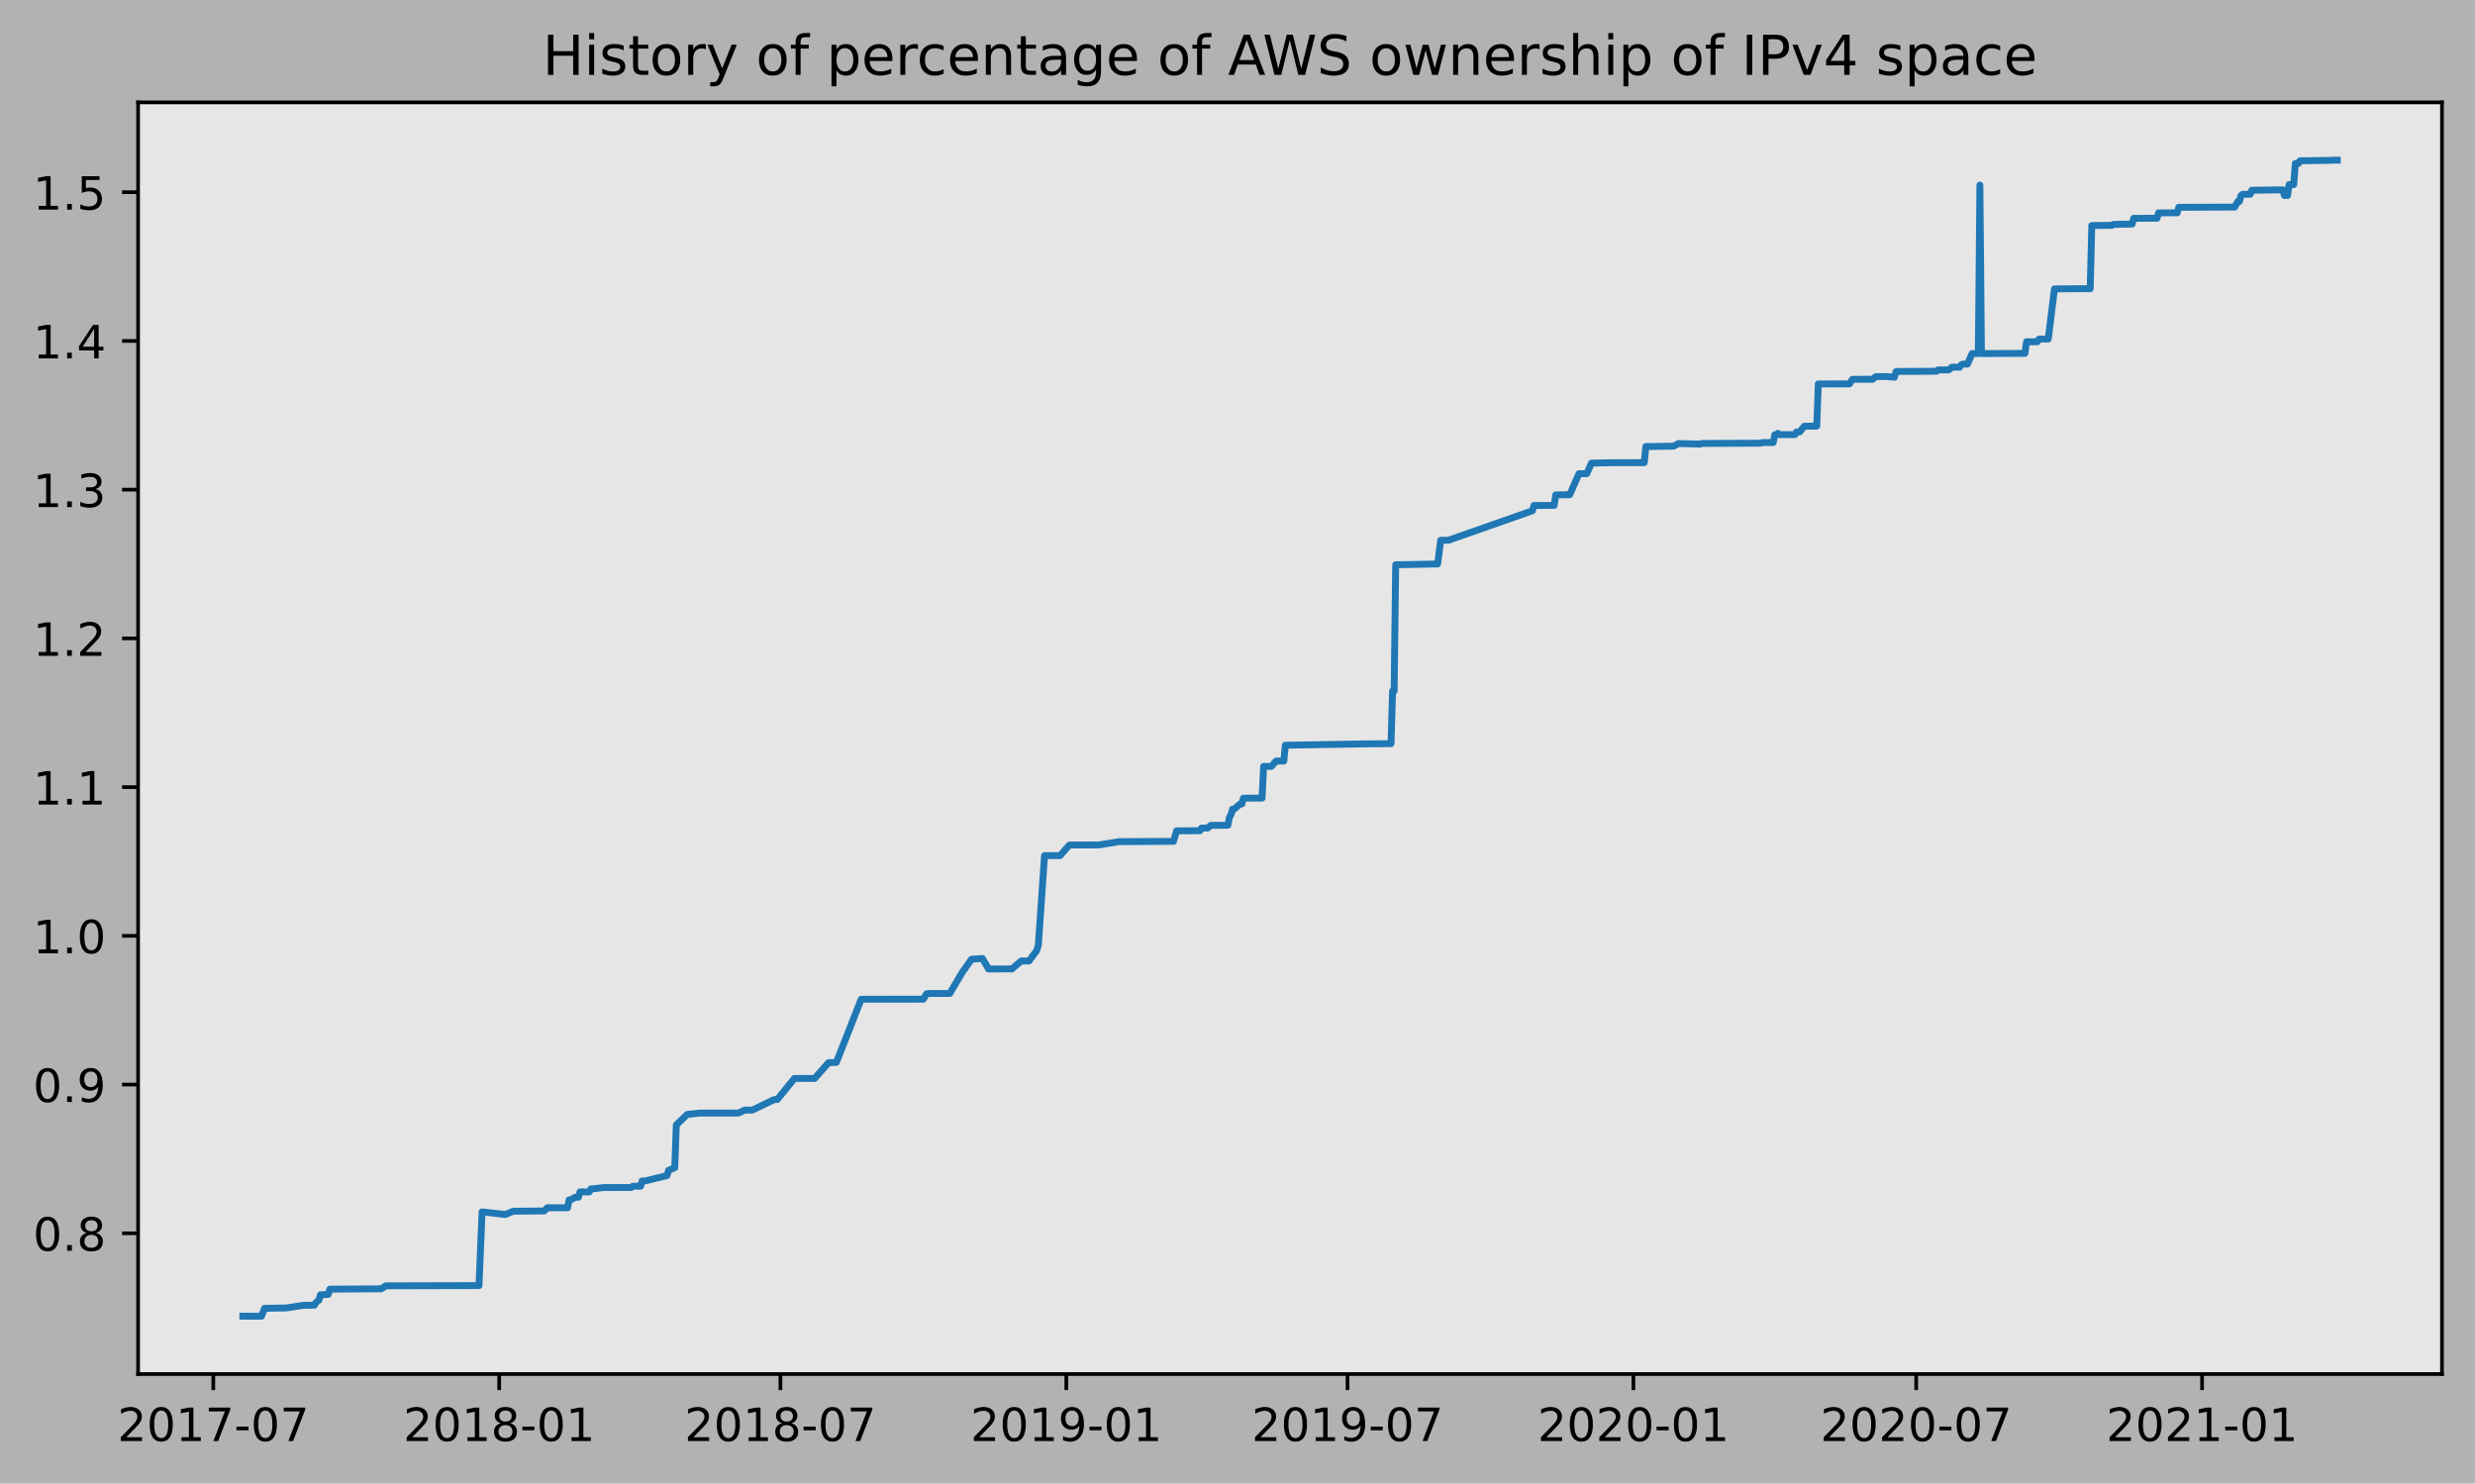
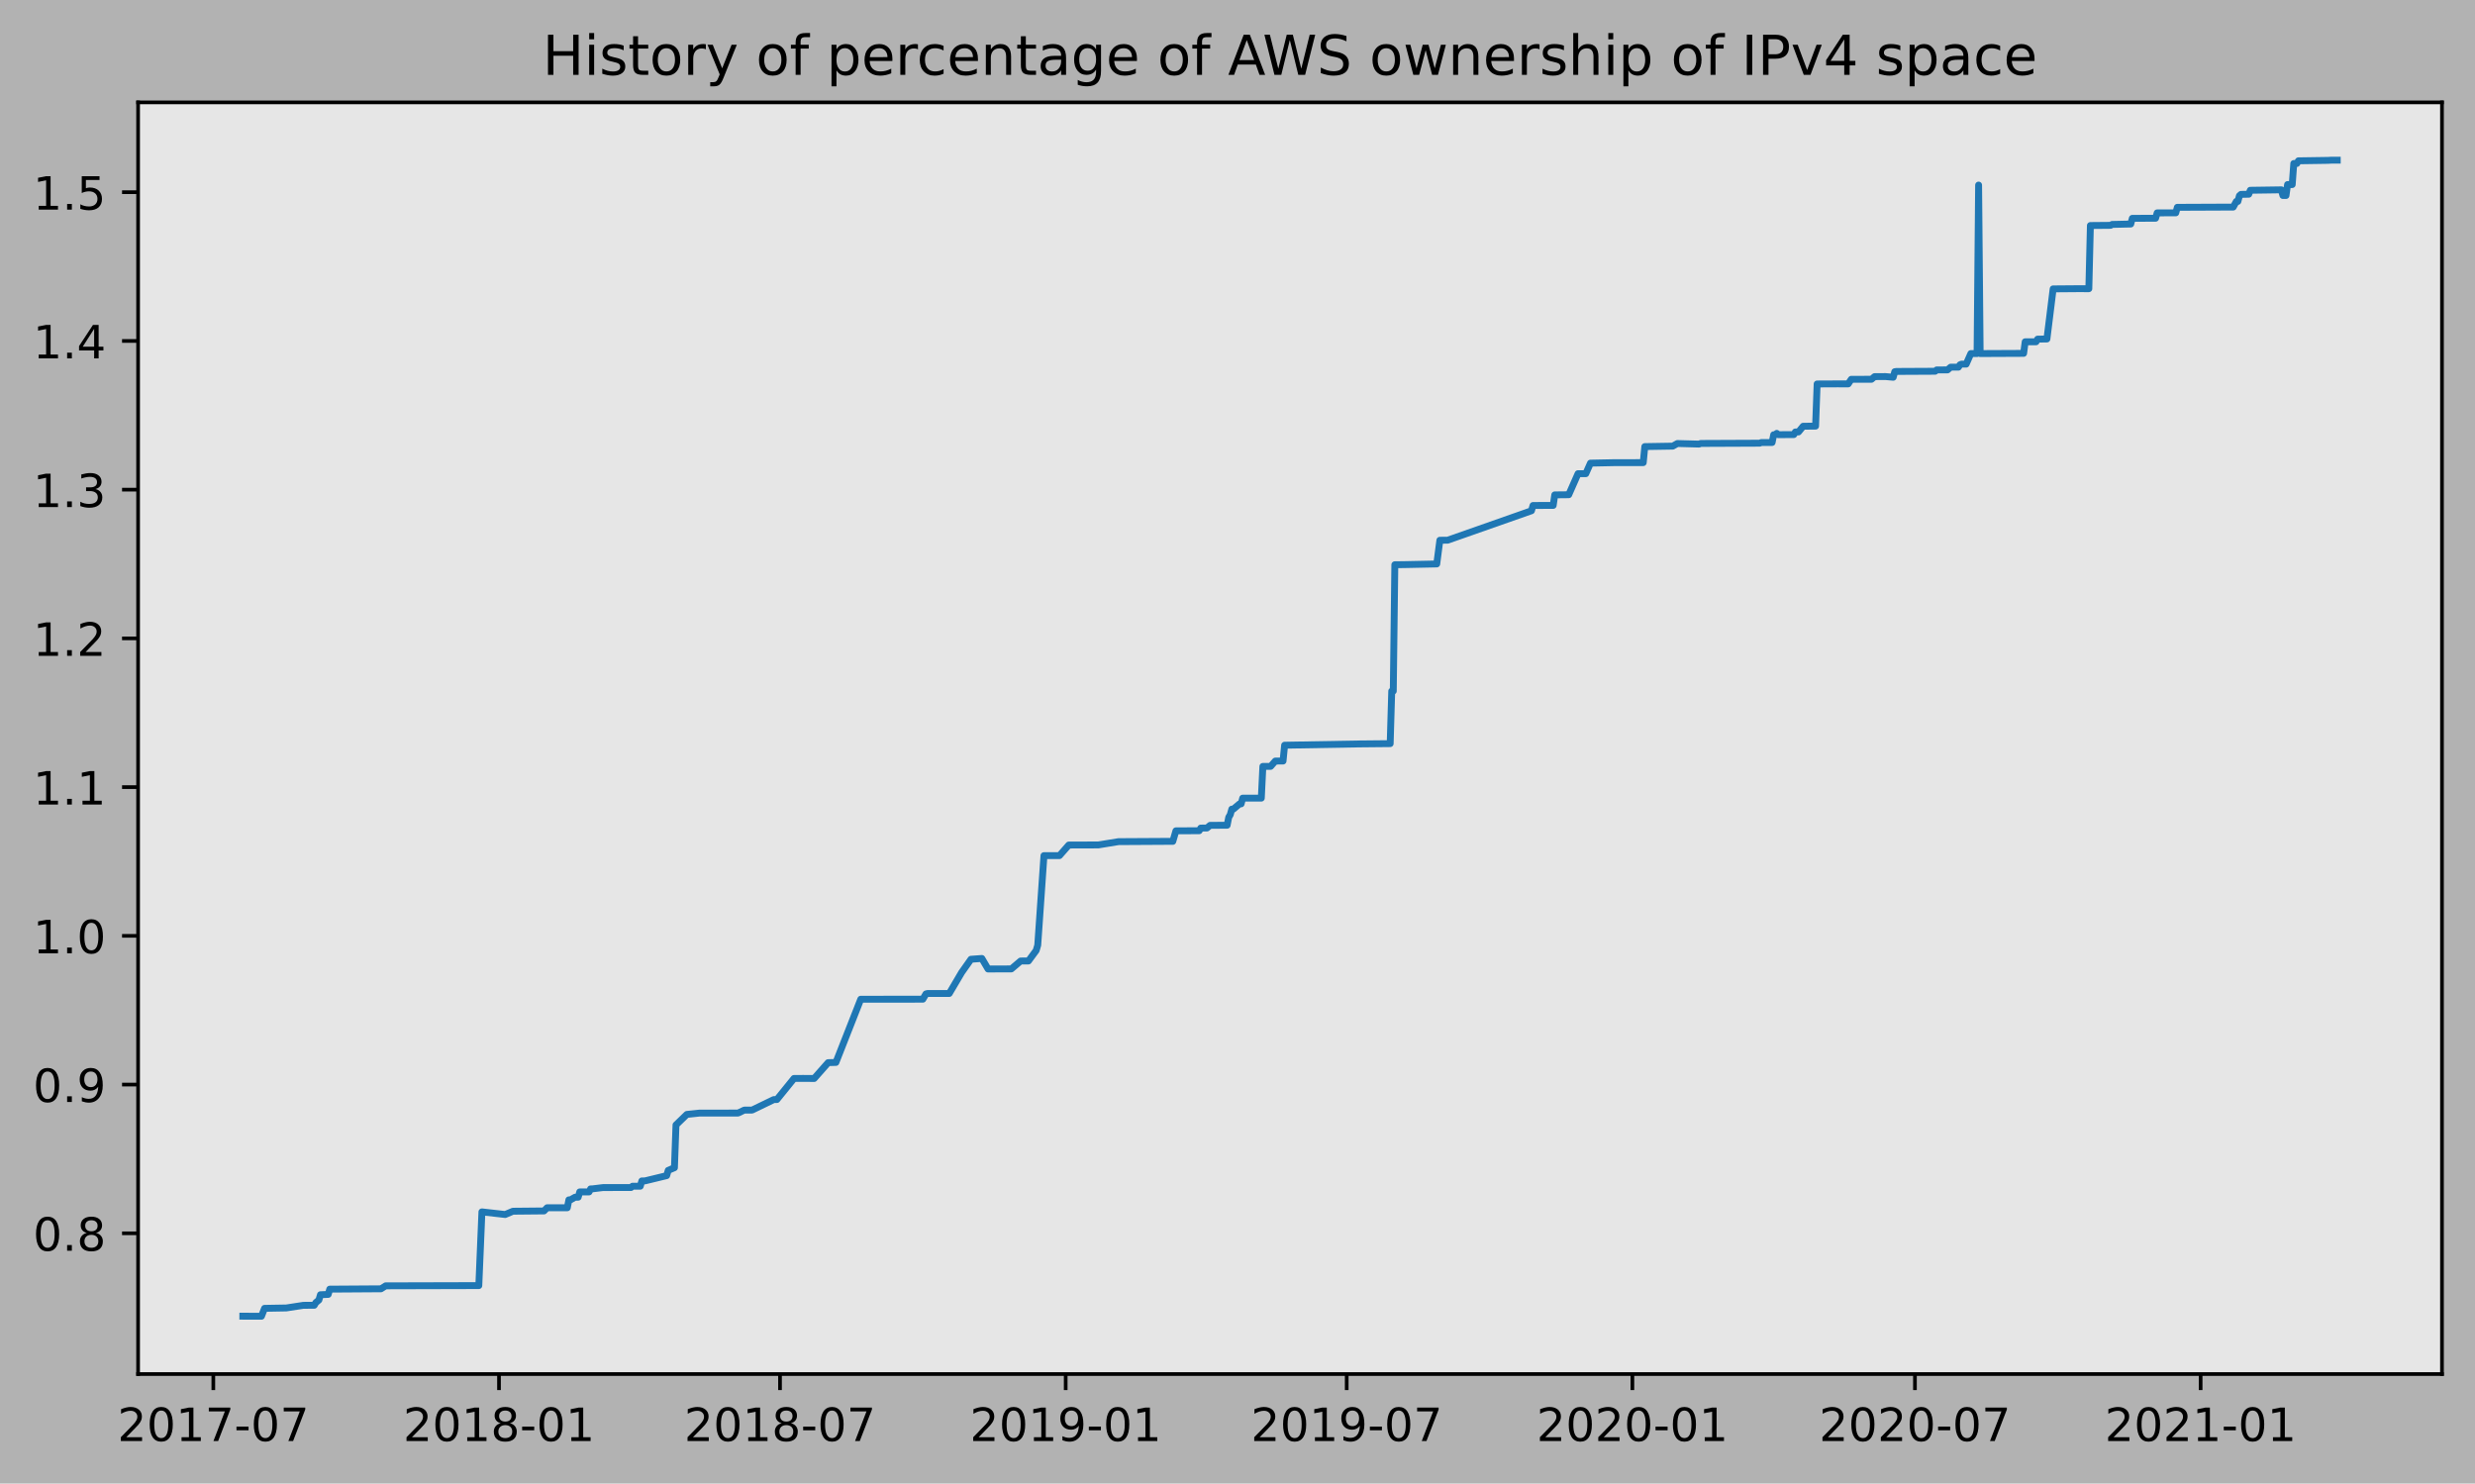
<svg xmlns="http://www.w3.org/2000/svg" xmlns:xlink="http://www.w3.org/1999/xlink" height="323.396pt" version="1.1" viewBox="0 0 539.503 323.396" width="539.503pt">
  <defs>
    <style type="text/css">
*{stroke-linecap:butt;stroke-linejoin:round;}
  </style>
  </defs>
  <g id="figure_1">
    <g id="patch_1">
      <path d="M 0 323.396  L 539.503 323.396  L 539.503 0  L 0 0  z " style="fill:#b2b2b2;" />
    </g>
    <g id="axes_1">
      <g id="patch_2">
        <path d="M 30.103 299.518  L 532.303 299.518  L 532.303 22.318  L 30.103 22.318  z " style="fill:#e6e6e6;" />
      </g>
      <g id="matplotlib.axis_1">
        <g id="xtick_1">
          <g id="line2d_1">
            <defs>
-               <path d="M 0 0  L 0 3.5  " id="m6f09b90668" style="stroke:#000000;stroke-width:0.8;" />
-             </defs>
-             <g>
-               <use style="stroke:#000000;stroke-width:0.8;" x="46.495" xlink:href="#m6f09b90668" y="299.518" />
+               <path d="M 0 0  L 0 3.5  " id="m5eebebe0f6" style="stroke:#000000;stroke-width:0.8;" />
+             </defs>
+             <g>
+               <use style="stroke:#000000;stroke-width:0.8;" x="46.5" xlink:href="#m5eebebe0f6" y="299.518" />
            </g>
          </g>
          <g id="text_1">
            <defs>
              <path d="M 19.188 8.297  L 53.609 8.297  L 53.609 0  L 7.328 0  L 7.328 8.297  Q 12.938 14.109 22.625 23.891  Q 32.328 33.688 34.812 36.531  Q 39.547 41.844 41.422 45.531  Q 43.312 49.219 43.312 52.781  Q 43.312 58.594 39.234 62.25  Q 35.156 65.922 28.609 65.922  Q 23.969 65.922 18.812 64.312  Q 13.672 62.703 7.812 59.422  L 7.812 69.391  Q 13.766 71.781 18.938 73  Q 24.125 74.219 28.422 74.219  Q 39.75 74.219 46.484 68.547  Q 53.219 62.891 53.219 53.422  Q 53.219 48.922 51.531 44.891  Q 49.859 40.875 45.406 35.406  Q 44.188 33.984 37.641 27.219  Q 31.109 20.453 19.188 8.297  z " id="DejaVuSans-50" />
              <path d="M 31.781 66.406  Q 24.172 66.406 20.328 58.906  Q 16.5 51.422 16.5 36.375  Q 16.5 21.391 20.328 13.891  Q 24.172 6.391 31.781 6.391  Q 39.453 6.391 43.281 13.891  Q 47.125 21.391 47.125 36.375  Q 47.125 51.422 43.281 58.906  Q 39.453 66.406 31.781 66.406  z M 31.781 74.219  Q 44.047 74.219 50.516 64.516  Q 56.984 54.828 56.984 36.375  Q 56.984 17.969 50.516 8.266  Q 44.047 -1.422 31.781 -1.422  Q 19.531 -1.422 13.062 8.266  Q 6.594 17.969 6.594 36.375  Q 6.594 54.828 13.062 64.516  Q 19.531 74.219 31.781 74.219  z " id="DejaVuSans-48" />
              <path d="M 12.406 8.297  L 28.516 8.297  L 28.516 63.922  L 10.984 60.406  L 10.984 69.391  L 28.422 72.906  L 38.281 72.906  L 38.281 8.297  L 54.391 8.297  L 54.391 0  L 12.406 0  z " id="DejaVuSans-49" />
              <path d="M 8.203 72.906  L 55.078 72.906  L 55.078 68.703  L 28.609 0  L 18.312 0  L 43.219 64.594  L 8.203 64.594  z " id="DejaVuSans-55" />
              <path d="M 4.891 31.391  L 31.203 31.391  L 31.203 23.391  L 4.891 23.391  z " id="DejaVuSans-45" />
            </defs>
-             <g transform="translate(25.604 314.1166)scale(0.1 -0.1)">
+             <g transform="translate(25.60877 314.1166)scale(0.1 -0.1)">
              <use xlink:href="#DejaVuSans-50" />
              <use x="63.623" xlink:href="#DejaVuSans-48" />
              <use x="127.246" xlink:href="#DejaVuSans-49" />
              <use x="190.869" xlink:href="#DejaVuSans-55" />
              <use x="254.492" xlink:href="#DejaVuSans-45" />
              <use x="290.576" xlink:href="#DejaVuSans-48" />
              <use x="354.199" xlink:href="#DejaVuSans-55" />
            </g>
          </g>
        </g>
        <g id="xtick_2">
          <g id="line2d_2">
            <g>
-               <use style="stroke:#000000;stroke-width:0.8;" x="108.813" xlink:href="#m6f09b90668" y="299.518" />
+               <use style="stroke:#000000;stroke-width:0.8;" x="108.772" xlink:href="#m5eebebe0f6" y="299.518" />
            </g>
          </g>
          <g id="text_2">
            <defs>
              <path d="M 31.781 34.625  Q 24.75 34.625 20.719 30.859  Q 16.703 27.094 16.703 20.516  Q 16.703 13.922 20.719 10.156  Q 24.75 6.391 31.781 6.391  Q 38.812 6.391 42.859 10.172  Q 46.922 13.969 46.922 20.516  Q 46.922 27.094 42.891 30.859  Q 38.875 34.625 31.781 34.625  z M 21.922 38.812  Q 15.578 40.375 12.031 44.719  Q 8.5 49.078 8.5 55.328  Q 8.5 64.062 14.719 69.141  Q 20.953 74.219 31.781 74.219  Q 42.672 74.219 48.875 69.141  Q 55.078 64.062 55.078 55.328  Q 55.078 49.078 51.531 44.719  Q 48 40.375 41.703 38.812  Q 48.828 37.156 52.797 32.312  Q 56.781 27.484 56.781 20.516  Q 56.781 9.906 50.312 4.234  Q 43.844 -1.422 31.781 -1.422  Q 19.734 -1.422 13.25 4.234  Q 6.781 9.906 6.781 20.516  Q 6.781 27.484 10.781 32.312  Q 14.797 37.156 21.922 38.812  z M 18.312 54.391  Q 18.312 48.734 21.844 45.562  Q 25.391 42.391 31.781 42.391  Q 38.141 42.391 41.719 45.562  Q 45.312 48.734 45.312 54.391  Q 45.312 60.062 41.719 63.234  Q 38.141 66.406 31.781 66.406  Q 25.391 66.406 21.844 63.234  Q 18.312 60.062 18.312 54.391  z " id="DejaVuSans-56" />
            </defs>
-             <g transform="translate(87.92178 314.1166)scale(0.1 -0.1)">
+             <g transform="translate(87.88035 314.1166)scale(0.1 -0.1)">
              <use xlink:href="#DejaVuSans-50" />
              <use x="63.623" xlink:href="#DejaVuSans-48" />
              <use x="127.246" xlink:href="#DejaVuSans-49" />
              <use x="190.869" xlink:href="#DejaVuSans-56" />
              <use x="254.492" xlink:href="#DejaVuSans-45" />
              <use x="290.576" xlink:href="#DejaVuSans-48" />
              <use x="354.199" xlink:href="#DejaVuSans-49" />
            </g>
          </g>
        </g>
        <g id="xtick_3">
          <g id="line2d_3">
            <g>
-               <use style="stroke:#000000;stroke-width:0.8;" x="170.115" xlink:href="#m6f09b90668" y="299.518" />
+               <use style="stroke:#000000;stroke-width:0.8;" x="170.028" xlink:href="#m5eebebe0f6" y="299.518" />
            </g>
          </g>
          <g id="text_3">
-             <g transform="translate(149.2235 314.1166)scale(0.1 -0.1)">
+             <g transform="translate(149.1366 314.1166)scale(0.1 -0.1)">
              <use xlink:href="#DejaVuSans-50" />
              <use x="63.623" xlink:href="#DejaVuSans-48" />
              <use x="127.246" xlink:href="#DejaVuSans-49" />
              <use x="190.869" xlink:href="#DejaVuSans-56" />
              <use x="254.492" xlink:href="#DejaVuSans-45" />
              <use x="290.576" xlink:href="#DejaVuSans-48" />
              <use x="354.199" xlink:href="#DejaVuSans-55" />
            </g>
          </g>
        </g>
        <g id="xtick_4">
          <g id="line2d_4">
            <g>
-               <use style="stroke:#000000;stroke-width:0.8;" x="232.433" xlink:href="#m6f09b90668" y="299.518" />
+               <use style="stroke:#000000;stroke-width:0.8;" x="232.3" xlink:href="#m5eebebe0f6" y="299.518" />
            </g>
          </g>
          <g id="text_4">
            <defs>
              <path d="M 10.984 1.516  L 10.984 10.5  Q 14.703 8.734 18.5 7.812  Q 22.312 6.891 25.984 6.891  Q 35.75 6.891 40.891 13.453  Q 46.047 20.016 46.781 33.406  Q 43.953 29.203 39.594 26.953  Q 35.25 24.703 29.984 24.703  Q 19.047 24.703 12.672 31.312  Q 6.297 37.938 6.297 49.422  Q 6.297 60.641 12.938 67.422  Q 19.578 74.219 30.609 74.219  Q 43.266 74.219 49.922 64.516  Q 56.594 54.828 56.594 36.375  Q 56.594 19.141 48.406 8.859  Q 40.234 -1.422 26.422 -1.422  Q 22.703 -1.422 18.891 -0.688  Q 15.094 0.047 10.984 1.516  z M 30.609 32.422  Q 37.25 32.422 41.125 36.953  Q 45.016 41.5 45.016 49.422  Q 45.016 57.281 41.125 61.844  Q 37.25 66.406 30.609 66.406  Q 23.969 66.406 20.094 61.844  Q 16.219 57.281 16.219 49.422  Q 16.219 41.5 20.094 36.953  Q 23.969 32.422 30.609 32.422  z " id="DejaVuSans-57" />
            </defs>
-             <g transform="translate(211.5413 314.1166)scale(0.1 -0.1)">
+             <g transform="translate(211.4082 314.1166)scale(0.1 -0.1)">
              <use xlink:href="#DejaVuSans-50" />
              <use x="63.623" xlink:href="#DejaVuSans-48" />
              <use x="127.246" xlink:href="#DejaVuSans-49" />
              <use x="190.869" xlink:href="#DejaVuSans-57" />
              <use x="254.492" xlink:href="#DejaVuSans-45" />
              <use x="290.576" xlink:href="#DejaVuSans-48" />
              <use x="354.199" xlink:href="#DejaVuSans-49" />
            </g>
          </g>
        </g>
        <g id="xtick_5">
          <g id="line2d_5">
            <g>
-               <use style="stroke:#000000;stroke-width:0.8;" x="293.734" xlink:href="#m6f09b90668" y="299.518" />
+               <use style="stroke:#000000;stroke-width:0.8;" x="293.556" xlink:href="#m5eebebe0f6" y="299.518" />
            </g>
          </g>
          <g id="text_5">
-             <g transform="translate(272.843 314.1166)scale(0.1 -0.1)">
+             <g transform="translate(272.6645 314.1166)scale(0.1 -0.1)">
              <use xlink:href="#DejaVuSans-50" />
              <use x="63.623" xlink:href="#DejaVuSans-48" />
              <use x="127.246" xlink:href="#DejaVuSans-49" />
              <use x="190.869" xlink:href="#DejaVuSans-57" />
              <use x="254.492" xlink:href="#DejaVuSans-45" />
              <use x="290.576" xlink:href="#DejaVuSans-48" />
              <use x="354.199" xlink:href="#DejaVuSans-55" />
            </g>
          </g>
        </g>
        <g id="xtick_6">
          <g id="line2d_6">
            <g>
-               <use style="stroke:#000000;stroke-width:0.8;" x="356.052" xlink:href="#m6f09b90668" y="299.518" />
+               <use style="stroke:#000000;stroke-width:0.8;" x="355.827" xlink:href="#m5eebebe0f6" y="299.518" />
            </g>
          </g>
          <g id="text_6">
-             <g transform="translate(335.1608 314.1166)scale(0.1 -0.1)">
+             <g transform="translate(334.9361 314.1166)scale(0.1 -0.1)">
              <use xlink:href="#DejaVuSans-50" />
              <use x="63.623" xlink:href="#DejaVuSans-48" />
              <use x="127.246" xlink:href="#DejaVuSans-50" />
              <use x="190.869" xlink:href="#DejaVuSans-48" />
              <use x="254.492" xlink:href="#DejaVuSans-45" />
              <use x="290.576" xlink:href="#DejaVuSans-48" />
              <use x="354.199" xlink:href="#DejaVuSans-49" />
            </g>
          </g>
        </g>
        <g id="xtick_7">
          <g id="line2d_7">
            <g>
-               <use style="stroke:#000000;stroke-width:0.8;" x="417.693" xlink:href="#m6f09b90668" y="299.518" />
+               <use style="stroke:#000000;stroke-width:0.8;" x="417.422" xlink:href="#m5eebebe0f6" y="299.518" />
            </g>
          </g>
          <g id="text_7">
-             <g transform="translate(396.8012 314.1166)scale(0.1 -0.1)">
+             <g transform="translate(396.5308 314.1166)scale(0.1 -0.1)">
              <use xlink:href="#DejaVuSans-50" />
              <use x="63.623" xlink:href="#DejaVuSans-48" />
              <use x="127.246" xlink:href="#DejaVuSans-50" />
              <use x="190.869" xlink:href="#DejaVuSans-48" />
              <use x="254.492" xlink:href="#DejaVuSans-45" />
              <use x="290.576" xlink:href="#DejaVuSans-48" />
              <use x="354.199" xlink:href="#DejaVuSans-55" />
            </g>
          </g>
        </g>
        <g id="xtick_8">
          <g id="line2d_8">
            <g>
-               <use style="stroke:#000000;stroke-width:0.8;" x="480.01" xlink:href="#m6f09b90668" y="299.518" />
+               <use style="stroke:#000000;stroke-width:0.8;" x="479.694" xlink:href="#m5eebebe0f6" y="299.518" />
            </g>
          </g>
          <g id="text_8">
-             <g transform="translate(459.119 314.1166)scale(0.1 -0.1)">
+             <g transform="translate(458.8024 314.1166)scale(0.1 -0.1)">
              <use xlink:href="#DejaVuSans-50" />
              <use x="63.623" xlink:href="#DejaVuSans-48" />
              <use x="127.246" xlink:href="#DejaVuSans-50" />
              <use x="190.869" xlink:href="#DejaVuSans-49" />
              <use x="254.492" xlink:href="#DejaVuSans-45" />
              <use x="290.576" xlink:href="#DejaVuSans-48" />
              <use x="354.199" xlink:href="#DejaVuSans-49" />
            </g>
          </g>
        </g>
      </g>
      <g id="matplotlib.axis_2">
        <g id="ytick_1">
          <g id="line2d_9">
            <defs>
-               <path d="M 0 0  L -3.5 0  " id="mf0ca39c4bb" style="stroke:#000000;stroke-width:0.8;" />
-             </defs>
-             <g>
-               <use style="stroke:#000000;stroke-width:0.8;" x="30.103" xlink:href="#mf0ca39c4bb" y="268.837" />
+               <path d="M 0 0  L -3.5 0  " id="mb1e3f03892" style="stroke:#000000;stroke-width:0.8;" />
+             </defs>
+             <g>
+               <use style="stroke:#000000;stroke-width:0.8;" x="30.103" xlink:href="#mb1e3f03892" y="268.837" />
            </g>
          </g>
          <g id="text_9">
            <defs>
              <path d="M 10.688 12.406  L 21 12.406  L 21 0  L 10.688 0  z " id="DejaVuSans-46" />
            </defs>
            <g transform="translate(7.2 272.6358)scale(0.1 -0.1)">
              <use xlink:href="#DejaVuSans-48" />
              <use x="63.623" xlink:href="#DejaVuSans-46" />
              <use x="95.41" xlink:href="#DejaVuSans-56" />
            </g>
          </g>
        </g>
        <g id="ytick_2">
          <g id="line2d_10">
            <g>
-               <use style="stroke:#000000;stroke-width:0.8;" x="30.103" xlink:href="#mf0ca39c4bb" y="236.417" />
+               <use style="stroke:#000000;stroke-width:0.8;" x="30.103" xlink:href="#mb1e3f03892" y="236.417" />
            </g>
          </g>
          <g id="text_10">
            <g transform="translate(7.2 240.216)scale(0.1 -0.1)">
              <use xlink:href="#DejaVuSans-48" />
              <use x="63.623" xlink:href="#DejaVuSans-46" />
              <use x="95.41" xlink:href="#DejaVuSans-57" />
            </g>
          </g>
        </g>
        <g id="ytick_3">
          <g id="line2d_11">
            <g>
-               <use style="stroke:#000000;stroke-width:0.8;" x="30.103" xlink:href="#mf0ca39c4bb" y="203.997" />
+               <use style="stroke:#000000;stroke-width:0.8;" x="30.103" xlink:href="#mb1e3f03892" y="203.997" />
            </g>
          </g>
          <g id="text_11">
            <g transform="translate(7.2 207.7962)scale(0.1 -0.1)">
              <use xlink:href="#DejaVuSans-49" />
              <use x="63.623" xlink:href="#DejaVuSans-46" />
              <use x="95.41" xlink:href="#DejaVuSans-48" />
            </g>
          </g>
        </g>
        <g id="ytick_4">
          <g id="line2d_12">
            <g>
-               <use style="stroke:#000000;stroke-width:0.8;" x="30.103" xlink:href="#mf0ca39c4bb" y="171.577" />
+               <use style="stroke:#000000;stroke-width:0.8;" x="30.103" xlink:href="#mb1e3f03892" y="171.577" />
            </g>
          </g>
          <g id="text_12">
            <g transform="translate(7.2 175.3764)scale(0.1 -0.1)">
              <use xlink:href="#DejaVuSans-49" />
              <use x="63.623" xlink:href="#DejaVuSans-46" />
              <use x="95.41" xlink:href="#DejaVuSans-49" />
            </g>
          </g>
        </g>
        <g id="ytick_5">
          <g id="line2d_13">
            <g>
-               <use style="stroke:#000000;stroke-width:0.8;" x="30.103" xlink:href="#mf0ca39c4bb" y="139.157" />
+               <use style="stroke:#000000;stroke-width:0.8;" x="30.103" xlink:href="#mb1e3f03892" y="139.157" />
            </g>
          </g>
          <g id="text_13">
            <g transform="translate(7.2 142.9567)scale(0.1 -0.1)">
              <use xlink:href="#DejaVuSans-49" />
              <use x="63.623" xlink:href="#DejaVuSans-46" />
              <use x="95.41" xlink:href="#DejaVuSans-50" />
            </g>
          </g>
        </g>
        <g id="ytick_6">
          <g id="line2d_14">
            <g>
-               <use style="stroke:#000000;stroke-width:0.8;" x="30.103" xlink:href="#mf0ca39c4bb" y="106.738" />
+               <use style="stroke:#000000;stroke-width:0.8;" x="30.103" xlink:href="#mb1e3f03892" y="106.738" />
            </g>
          </g>
          <g id="text_14">
            <defs>
              <path d="M 40.578 39.312  Q 47.656 37.797 51.625 33  Q 55.609 28.219 55.609 21.188  Q 55.609 10.406 48.188 4.484  Q 40.766 -1.422 27.094 -1.422  Q 22.516 -1.422 17.656 -0.516  Q 12.797 0.391 7.625 2.203  L 7.625 11.719  Q 11.719 9.328 16.594 8.109  Q 21.484 6.891 26.812 6.891  Q 36.078 6.891 40.938 10.547  Q 45.797 14.203 45.797 21.188  Q 45.797 27.641 41.281 31.266  Q 36.766 34.906 28.719 34.906  L 20.219 34.906  L 20.219 43.016  L 29.109 43.016  Q 36.375 43.016 40.234 45.922  Q 44.094 48.828 44.094 54.297  Q 44.094 59.906 40.109 62.906  Q 36.141 65.922 28.719 65.922  Q 24.656 65.922 20.016 65.031  Q 15.375 64.156 9.812 62.312  L 9.812 71.094  Q 15.438 72.656 20.344 73.438  Q 25.25 74.219 29.594 74.219  Q 40.828 74.219 47.359 69.109  Q 53.906 64.016 53.906 55.328  Q 53.906 49.266 50.438 45.094  Q 46.969 40.922 40.578 39.312  z " id="DejaVuSans-51" />
            </defs>
            <g transform="translate(7.2 110.5369)scale(0.1 -0.1)">
              <use xlink:href="#DejaVuSans-49" />
              <use x="63.623" xlink:href="#DejaVuSans-46" />
              <use x="95.41" xlink:href="#DejaVuSans-51" />
            </g>
          </g>
        </g>
        <g id="ytick_7">
          <g id="line2d_15">
            <g>
-               <use style="stroke:#000000;stroke-width:0.8;" x="30.103" xlink:href="#mf0ca39c4bb" y="74.318" />
+               <use style="stroke:#000000;stroke-width:0.8;" x="30.103" xlink:href="#mb1e3f03892" y="74.318" />
            </g>
          </g>
          <g id="text_15">
            <defs>
              <path d="M 37.797 64.312  L 12.891 25.391  L 37.797 25.391  z M 35.203 72.906  L 47.609 72.906  L 47.609 25.391  L 58.016 25.391  L 58.016 17.188  L 47.609 17.188  L 47.609 0  L 37.797 0  L 37.797 17.188  L 4.891 17.188  L 4.891 26.703  z " id="DejaVuSans-52" />
            </defs>
            <g transform="translate(7.2 78.11709)scale(0.1 -0.1)">
              <use xlink:href="#DejaVuSans-49" />
              <use x="63.623" xlink:href="#DejaVuSans-46" />
              <use x="95.41" xlink:href="#DejaVuSans-52" />
            </g>
          </g>
        </g>
        <g id="ytick_8">
          <g id="line2d_16">
            <g>
-               <use style="stroke:#000000;stroke-width:0.8;" x="30.103" xlink:href="#mf0ca39c4bb" y="41.898" />
+               <use style="stroke:#000000;stroke-width:0.8;" x="30.103" xlink:href="#mb1e3f03892" y="41.898" />
            </g>
          </g>
          <g id="text_16">
            <defs>
              <path d="M 10.797 72.906  L 49.516 72.906  L 49.516 64.594  L 19.828 64.594  L 19.828 46.734  Q 21.969 47.469 24.109 47.828  Q 26.266 48.188 28.422 48.188  Q 40.625 48.188 47.75 41.5  Q 54.891 34.812 54.891 23.391  Q 54.891 11.625 47.562 5.094  Q 40.234 -1.422 26.906 -1.422  Q 22.312 -1.422 17.547 -0.641  Q 12.797 0.141 7.719 1.703  L 7.719 11.625  Q 12.109 9.234 16.797 8.062  Q 21.484 6.891 26.703 6.891  Q 35.156 6.891 40.078 11.328  Q 45.016 15.766 45.016 23.391  Q 45.016 31 40.078 35.438  Q 35.156 39.891 26.703 39.891  Q 22.75 39.891 18.812 39.016  Q 14.891 38.141 10.797 36.281  z " id="DejaVuSans-53" />
            </defs>
            <g transform="translate(7.2 45.6973)scale(0.1 -0.1)">
              <use xlink:href="#DejaVuSans-49" />
              <use x="63.623" xlink:href="#DejaVuSans-46" />
              <use x="95.41" xlink:href="#DejaVuSans-53" />
            </g>
          </g>
        </g>
      </g>
      <g id="line2d_17">
-         <path clip-path="url(#p56294d7a34)" d="M 52.93 286.906  L 56.995 286.918  L 57.672 285.196  L 62.414 285.111  L 66.139 284.537  L 68.51 284.525  L 68.849 283.951  L 69.526 283.377  L 69.865 282.23  L 71.558 282.158  L 71.897 281.01  L 83.073 280.936  L 84.089 280.29  L 104.41 280.237  L 105.088 264.168  L 110.168 264.742  L 111.861 264.025  L 118.635 263.96  L 119.312 263.269  L 123.715 263.271  L 124.054 261.549  L 124.393 261.545  L 125.409 260.969  L 126.086 260.966  L 126.425 259.819  L 128.457 259.816  L 128.796 259.159  L 129.134 259.156  L 131.505 258.869  L 137.601 258.86  L 137.94 258.573  L 139.633 258.571  L 139.972 257.423  L 140.649 257.414  L 145.391 256.266  L 145.73 255.118  L 147.084 254.544  L 147.423 245.219  L 149.794 242.923  L 152.503 242.636  L 160.97 242.625  L 162.325 241.979  L 164.019 241.979  L 168.76 239.684  L 169.438 239.677  L 173.163 235.084  L 175.195 235.073  L 177.566 235.091  L 180.614 231.638  L 182.308 231.591  L 187.726 217.813  L 201.274 217.805  L 201.951 216.657  L 202.29 216.568  L 207.031 216.561  L 209.741 211.97  L 211.773 209.1  L 214.144 208.928  L 215.499 211.223  L 220.579 211.203  L 222.611 209.481  L 224.304 209.479  L 225.998 207.184  L 226.336 206.027  L 227.691 186.515  L 231.078 186.506  L 233.11 184.201  L 239.545 184.181  L 243.948 183.464  L 254.108 183.406  L 255.802 183.406  L 256.479 181.108  L 261.559 181.082  L 261.898 180.509  L 263.253 180.488  L 263.93 179.915  L 267.656 179.883  L 267.994 178.162  L 268.333 177.588  L 268.672 176.377  L 269.011 176.375  L 270.365 175.227  L 270.704 175.227  L 271.043 173.984  L 275.107 173.977  L 275.446 167.063  L 277.139 167.052  L 278.155 165.902  L 279.848 165.892  L 280.187 162.444  L 296.444 162.164  L 303.218 162.099  L 303.556 150.648  L 303.895 150.647  L 304.234 123.101  L 306.266 123.078  L 313.378 122.932  L 314.055 117.767  L 315.749 117.756  L 334.038 111.336  L 334.376 110.188  L 338.779 110.17  L 339.118 107.875  L 342.166 107.843  L 344.198 103.252  L 345.892 103.25  L 346.908 100.955  L 351.988 100.854  L 358.423 100.843  L 358.762 97.348  L 364.858 97.249  L 365.874 96.678  L 370.616 96.805  L 370.954 96.664  L 383.824 96.608  L 384.163 96.465  L 386.534 96.456  L 386.872 94.77  L 387.211 94.77  L 387.55 94.469  L 387.888 94.752  L 391.275 94.729  L 391.614 94.157  L 392.291 94.155  L 393.307 92.915  L 396.017 92.885  L 396.356 83.699  L 400.758 83.678  L 403.129 83.683  L 403.807 82.679  L 408.209 82.674  L 408.887 82.1  L 411.258 82.084  L 412.951 82.236  L 413.29 81.025  L 413.628 80.969  L 422.095 80.926  L 422.434 80.639  L 424.805 80.629  L 425.482 80.039  L 427.176 80.033  L 427.514 79.513  L 427.853 79.369  L 428.869 79.369  L 429.885 77.074  L 431.24 77.073  L 431.579 40.343  L 431.917 77.071  L 441.4 77.028  L 441.739 74.503  L 444.11 74.503  L 444.449 73.927  L 446.481 73.895  L 447.835 62.973  L 452.916 62.932  L 455.625 62.933  L 455.964 49.159  L 460.367 49.119  L 460.705 48.92  L 464.77 48.832  L 465.108 47.594  L 470.189 47.572  L 470.527 46.405  L 474.591 46.398  L 474.93 45.192  L 487.123 45.139  L 487.8 43.91  L 488.139 43.91  L 488.477 42.662  L 488.816 42.37  L 490.51 42.337  L 490.848 41.476  L 497.622 41.379  L 497.961 42.615  L 498.638 42.612  L 498.977 40.231  L 499.993 40.231  L 500.331 35.64  L 501.009 35.635  L 501.347 35.054  L 507.782 34.959  L 508.46 34.919  L 509.476 34.918  L 509.476 34.918  " style="fill:none;stroke:#1f77b4;stroke-linecap:square;stroke-width:1.5;" />
+         <path clip-path="url(#p7813622a51)" d="M 52.93 286.906  L 56.992 286.918  L 57.668 285.196  L 62.407 285.111  L 66.129 284.537  L 68.498 284.525  L 68.837 283.951  L 69.514 283.377  L 69.852 282.23  L 71.544 282.158  L 71.883 281.01  L 83.051 280.936  L 84.066 280.29  L 104.372 280.237  L 105.049 264.168  L 110.125 264.742  L 111.818 264.025  L 118.586 263.96  L 119.263 263.269  L 123.663 263.271  L 124.001 261.549  L 124.34 261.545  L 125.355 260.969  L 126.032 260.966  L 126.37 259.819  L 128.401 259.816  L 128.739 259.159  L 129.078 259.156  L 131.447 258.869  L 137.539 258.86  L 137.877 258.573  L 139.569 258.571  L 139.908 257.423  L 140.584 257.414  L 145.322 256.266  L 145.661 255.118  L 147.015 254.544  L 147.353 245.219  L 149.722 242.923  L 152.43 242.636  L 160.89 242.625  L 162.244 241.979  L 163.936 241.979  L 168.674 239.684  L 169.351 239.677  L 173.074 235.084  L 175.105 235.073  L 177.474 235.091  L 180.519 231.638  L 182.212 231.591  L 187.627 217.813  L 201.164 217.805  L 201.841 216.657  L 202.179 216.568  L 206.917 216.561  L 209.625 211.97  L 211.655 209.1  L 214.024 208.928  L 215.378 211.223  L 220.454 211.203  L 222.485 209.481  L 224.177 209.479  L 225.869 207.184  L 226.208 206.027  L 227.562 186.515  L 230.946 186.506  L 232.976 184.201  L 239.407 184.181  L 243.806 183.464  L 253.959 183.406  L 255.651 183.406  L 256.328 181.108  L 261.405 181.082  L 261.743 180.509  L 263.097 180.488  L 263.774 179.915  L 267.497 179.883  L 267.835 178.162  L 268.173 177.588  L 268.512 176.377  L 268.85 176.375  L 270.204 175.227  L 270.543 175.227  L 270.881 173.984  L 274.942 173.977  L 275.281 167.063  L 276.973 167.052  L 277.988 165.902  L 279.68 165.892  L 280.019 162.444  L 296.263 162.164  L 303.032 162.099  L 303.37 150.648  L 303.709 150.647  L 304.047 123.101  L 306.078 123.078  L 313.185 122.932  L 313.862 117.767  L 315.554 117.756  L 333.829 111.336  L 334.168 110.188  L 338.567 110.17  L 338.906 107.875  L 341.952 107.843  L 343.982 103.252  L 345.675 103.25  L 346.69 100.955  L 351.766 100.854  L 358.197 100.843  L 358.535 97.348  L 364.627 97.249  L 365.642 96.678  L 370.38 96.805  L 370.719 96.664  L 383.579 96.608  L 383.917 96.465  L 386.286 96.456  L 386.625 94.77  L 386.963 94.77  L 387.302 94.469  L 387.64 94.752  L 391.024 94.729  L 391.363 94.157  L 392.04 94.155  L 393.055 92.915  L 395.763 92.885  L 396.101 83.699  L 400.501 83.678  L 402.87 83.683  L 403.546 82.679  L 407.946 82.674  L 408.623 82.1  L 410.992 82.084  L 412.684 82.236  L 413.023 81.025  L 413.361 80.969  L 421.822 80.926  L 422.16 80.639  L 424.529 80.629  L 425.206 80.039  L 426.898 80.033  L 427.237 79.513  L 427.575 79.369  L 428.59 79.369  L 429.606 77.074  L 430.96 77.073  L 431.298 40.343  L 431.636 77.071  L 441.112 77.028  L 441.451 74.503  L 443.82 74.503  L 444.158 73.927  L 446.189 73.895  L 447.543 62.973  L 452.619 62.932  L 455.327 62.933  L 455.665 49.159  L 460.065 49.119  L 460.403 48.92  L 464.464 48.832  L 464.803 47.594  L 469.879 47.572  L 470.218 46.405  L 474.279 46.398  L 474.617 45.192  L 486.801 45.139  L 487.478 43.91  L 487.816 43.91  L 488.155 42.662  L 488.493 42.37  L 490.185 42.337  L 490.524 41.476  L 497.292 41.379  L 497.631 42.615  L 498.308 42.612  L 498.646 40.231  L 499.661 40.231  L 500 35.64  L 500.677 35.635  L 501.015 35.054  L 507.445 34.959  L 508.122 34.919  L 509.476 34.918  L 509.476 34.918  " style="fill:none;stroke:#1f77b4;stroke-linecap:square;stroke-width:1.5;" />
      </g>
      <g id="patch_3">
        <path d="M 30.103 299.518  L 30.103 22.318  " style="fill:none;stroke:#000000;stroke-linecap:square;stroke-linejoin:miter;stroke-width:0.8;" />
      </g>
      <g id="patch_4">
        <path d="M 532.303 299.518  L 532.303 22.318  " style="fill:none;stroke:#000000;stroke-linecap:square;stroke-linejoin:miter;stroke-width:0.8;" />
      </g>
      <g id="patch_5">
        <path d="M 30.103 299.518  L 532.303 299.518  " style="fill:none;stroke:#000000;stroke-linecap:square;stroke-linejoin:miter;stroke-width:0.8;" />
      </g>
      <g id="patch_6">
        <path d="M 30.103 22.318  L 532.303 22.318  " style="fill:none;stroke:#000000;stroke-linecap:square;stroke-linejoin:miter;stroke-width:0.8;" />
      </g>
      <g id="text_17">
        <defs>
          <path d="M 9.812 72.906  L 19.672 72.906  L 19.672 43.016  L 55.516 43.016  L 55.516 72.906  L 65.375 72.906  L 65.375 0  L 55.516 0  L 55.516 34.719  L 19.672 34.719  L 19.672 0  L 9.812 0  z " id="DejaVuSans-72" />
          <path d="M 9.422 54.688  L 18.406 54.688  L 18.406 0  L 9.422 0  z M 9.422 75.984  L 18.406 75.984  L 18.406 64.594  L 9.422 64.594  z " id="DejaVuSans-105" />
          <path d="M 44.281 53.078  L 44.281 44.578  Q 40.484 46.531 36.375 47.5  Q 32.281 48.484 27.875 48.484  Q 21.188 48.484 17.844 46.438  Q 14.5 44.391 14.5 40.281  Q 14.5 37.156 16.891 35.375  Q 19.281 33.594 26.516 31.984  L 29.594 31.297  Q 39.156 29.25 43.188 25.516  Q 47.219 21.781 47.219 15.094  Q 47.219 7.469 41.188 3.016  Q 35.156 -1.422 24.609 -1.422  Q 20.219 -1.422 15.453 -0.562  Q 10.688 0.297 5.422 2  L 5.422 11.281  Q 10.406 8.688 15.234 7.391  Q 20.062 6.109 24.812 6.109  Q 31.156 6.109 34.562 8.281  Q 37.984 10.453 37.984 14.406  Q 37.984 18.062 35.516 20.016  Q 33.062 21.969 24.703 23.781  L 21.578 24.516  Q 13.234 26.266 9.516 29.906  Q 5.812 33.547 5.812 39.891  Q 5.812 47.609 11.281 51.797  Q 16.75 56 26.812 56  Q 31.781 56 36.172 55.266  Q 40.578 54.547 44.281 53.078  z " id="DejaVuSans-115" />
          <path d="M 18.312 70.219  L 18.312 54.688  L 36.812 54.688  L 36.812 47.703  L 18.312 47.703  L 18.312 18.016  Q 18.312 11.328 20.141 9.422  Q 21.969 7.516 27.594 7.516  L 36.812 7.516  L 36.812 0  L 27.594 0  Q 17.188 0 13.234 3.875  Q 9.281 7.766 9.281 18.016  L 9.281 47.703  L 2.688 47.703  L 2.688 54.688  L 9.281 54.688  L 9.281 70.219  z " id="DejaVuSans-116" />
          <path d="M 30.609 48.391  Q 23.391 48.391 19.188 42.75  Q 14.984 37.109 14.984 27.297  Q 14.984 17.484 19.156 11.844  Q 23.344 6.203 30.609 6.203  Q 37.797 6.203 41.984 11.859  Q 46.188 17.531 46.188 27.297  Q 46.188 37.016 41.984 42.703  Q 37.797 48.391 30.609 48.391  z M 30.609 56  Q 42.328 56 49.016 48.375  Q 55.719 40.766 55.719 27.297  Q 55.719 13.875 49.016 6.219  Q 42.328 -1.422 30.609 -1.422  Q 18.844 -1.422 12.172 6.219  Q 5.516 13.875 5.516 27.297  Q 5.516 40.766 12.172 48.375  Q 18.844 56 30.609 56  z " id="DejaVuSans-111" />
          <path d="M 41.109 46.297  Q 39.594 47.172 37.812 47.578  Q 36.031 48 33.891 48  Q 26.266 48 22.188 43.047  Q 18.109 38.094 18.109 28.812  L 18.109 0  L 9.078 0  L 9.078 54.688  L 18.109 54.688  L 18.109 46.188  Q 20.953 51.172 25.484 53.578  Q 30.031 56 36.531 56  Q 37.453 56 38.578 55.875  Q 39.703 55.766 41.062 55.516  z " id="DejaVuSans-114" />
          <path d="M 32.172 -5.078  Q 28.375 -14.844 24.75 -17.812  Q 21.141 -20.797 15.094 -20.797  L 7.906 -20.797  L 7.906 -13.281  L 13.188 -13.281  Q 16.891 -13.281 18.938 -11.516  Q 21 -9.766 23.484 -3.219  L 25.094 0.875  L 2.984 54.688  L 12.5 54.688  L 29.594 11.922  L 46.688 54.688  L 56.203 54.688  z " id="DejaVuSans-121" />
          <path id="DejaVuSans-32" />
          <path d="M 37.109 75.984  L 37.109 68.5  L 28.516 68.5  Q 23.688 68.5 21.797 66.547  Q 19.922 64.594 19.922 59.516  L 19.922 54.688  L 34.719 54.688  L 34.719 47.703  L 19.922 47.703  L 19.922 0  L 10.891 0  L 10.891 47.703  L 2.297 47.703  L 2.297 54.688  L 10.891 54.688  L 10.891 58.5  Q 10.891 67.625 15.141 71.797  Q 19.391 75.984 28.609 75.984  z " id="DejaVuSans-102" />
          <path d="M 18.109 8.203  L 18.109 -20.797  L 9.078 -20.797  L 9.078 54.688  L 18.109 54.688  L 18.109 46.391  Q 20.953 51.266 25.266 53.625  Q 29.594 56 35.594 56  Q 45.562 56 51.781 48.094  Q 58.016 40.188 58.016 27.297  Q 58.016 14.406 51.781 6.484  Q 45.562 -1.422 35.594 -1.422  Q 29.594 -1.422 25.266 0.953  Q 20.953 3.328 18.109 8.203  z M 48.688 27.297  Q 48.688 37.203 44.609 42.844  Q 40.531 48.484 33.406 48.484  Q 26.266 48.484 22.188 42.844  Q 18.109 37.203 18.109 27.297  Q 18.109 17.391 22.188 11.75  Q 26.266 6.109 33.406 6.109  Q 40.531 6.109 44.609 11.75  Q 48.688 17.391 48.688 27.297  z " id="DejaVuSans-112" />
          <path d="M 56.203 29.594  L 56.203 25.203  L 14.891 25.203  Q 15.484 15.922 20.484 11.062  Q 25.484 6.203 34.422 6.203  Q 39.594 6.203 44.453 7.469  Q 49.312 8.734 54.109 11.281  L 54.109 2.781  Q 49.266 0.734 44.188 -0.344  Q 39.109 -1.422 33.891 -1.422  Q 20.797 -1.422 13.156 6.188  Q 5.516 13.812 5.516 26.812  Q 5.516 40.234 12.766 48.109  Q 20.016 56 32.328 56  Q 43.359 56 49.781 48.891  Q 56.203 41.797 56.203 29.594  z M 47.219 32.234  Q 47.125 39.594 43.094 43.984  Q 39.062 48.391 32.422 48.391  Q 24.906 48.391 20.391 44.141  Q 15.875 39.891 15.188 32.172  z " id="DejaVuSans-101" />
          <path d="M 48.781 52.594  L 48.781 44.188  Q 44.969 46.297 41.141 47.344  Q 37.312 48.391 33.406 48.391  Q 24.656 48.391 19.812 42.844  Q 14.984 37.312 14.984 27.297  Q 14.984 17.281 19.812 11.734  Q 24.656 6.203 33.406 6.203  Q 37.312 6.203 41.141 7.25  Q 44.969 8.297 48.781 10.406  L 48.781 2.094  Q 45.016 0.344 40.984 -0.531  Q 36.969 -1.422 32.422 -1.422  Q 20.062 -1.422 12.781 6.344  Q 5.516 14.109 5.516 27.297  Q 5.516 40.672 12.859 48.328  Q 20.219 56 33.016 56  Q 37.156 56 41.109 55.141  Q 45.062 54.297 48.781 52.594  z " id="DejaVuSans-99" />
          <path d="M 54.891 33.016  L 54.891 0  L 45.906 0  L 45.906 32.719  Q 45.906 40.484 42.875 44.328  Q 39.844 48.188 33.797 48.188  Q 26.516 48.188 22.312 43.547  Q 18.109 38.922 18.109 30.906  L 18.109 0  L 9.078 0  L 9.078 54.688  L 18.109 54.688  L 18.109 46.188  Q 21.344 51.125 25.703 53.562  Q 30.078 56 35.797 56  Q 45.219 56 50.047 50.172  Q 54.891 44.344 54.891 33.016  z " id="DejaVuSans-110" />
          <path d="M 34.281 27.484  Q 23.391 27.484 19.188 25  Q 14.984 22.516 14.984 16.5  Q 14.984 11.719 18.141 8.906  Q 21.297 6.109 26.703 6.109  Q 34.188 6.109 38.703 11.406  Q 43.219 16.703 43.219 25.484  L 43.219 27.484  z M 52.203 31.203  L 52.203 0  L 43.219 0  L 43.219 8.297  Q 40.141 3.328 35.547 0.953  Q 30.953 -1.422 24.312 -1.422  Q 15.922 -1.422 10.953 3.297  Q 6 8.016 6 15.922  Q 6 25.141 12.172 29.828  Q 18.359 34.516 30.609 34.516  L 43.219 34.516  L 43.219 35.406  Q 43.219 41.609 39.141 45  Q 35.062 48.391 27.688 48.391  Q 23 48.391 18.547 47.266  Q 14.109 46.141 10.016 43.891  L 10.016 52.203  Q 14.938 54.109 19.578 55.047  Q 24.219 56 28.609 56  Q 40.484 56 46.344 49.844  Q 52.203 43.703 52.203 31.203  z " id="DejaVuSans-97" />
          <path d="M 45.406 27.984  Q 45.406 37.75 41.375 43.109  Q 37.359 48.484 30.078 48.484  Q 22.859 48.484 18.828 43.109  Q 14.797 37.75 14.797 27.984  Q 14.797 18.266 18.828 12.891  Q 22.859 7.516 30.078 7.516  Q 37.359 7.516 41.375 12.891  Q 45.406 18.266 45.406 27.984  z M 54.391 6.781  Q 54.391 -7.172 48.188 -13.984  Q 42 -20.797 29.203 -20.797  Q 24.469 -20.797 20.266 -20.094  Q 16.062 -19.391 12.109 -17.922  L 12.109 -9.188  Q 16.062 -11.328 19.922 -12.344  Q 23.781 -13.375 27.781 -13.375  Q 36.625 -13.375 41.016 -8.766  Q 45.406 -4.156 45.406 5.172  L 45.406 9.625  Q 42.625 4.781 38.281 2.391  Q 33.938 0 27.875 0  Q 17.828 0 11.672 7.656  Q 5.516 15.328 5.516 27.984  Q 5.516 40.672 11.672 48.328  Q 17.828 56 27.875 56  Q 33.938 56 38.281 53.609  Q 42.625 51.219 45.406 46.391  L 45.406 54.688  L 54.391 54.688  z " id="DejaVuSans-103" />
          <path d="M 34.188 63.188  L 20.797 26.906  L 47.609 26.906  z M 28.609 72.906  L 39.797 72.906  L 67.578 0  L 57.328 0  L 50.688 18.703  L 17.828 18.703  L 11.188 0  L 0.781 0  z " id="DejaVuSans-65" />
          <path d="M 3.328 72.906  L 13.281 72.906  L 28.609 11.281  L 43.891 72.906  L 54.984 72.906  L 70.312 11.281  L 85.594 72.906  L 95.609 72.906  L 77.297 0  L 64.891 0  L 49.516 63.281  L 33.984 0  L 21.578 0  z " id="DejaVuSans-87" />
          <path d="M 53.516 70.516  L 53.516 60.891  Q 47.906 63.578 42.922 64.891  Q 37.938 66.219 33.297 66.219  Q 25.25 66.219 20.875 63.094  Q 16.5 59.969 16.5 54.203  Q 16.5 49.359 19.406 46.891  Q 22.312 44.438 30.422 42.922  L 36.375 41.703  Q 47.406 39.594 52.656 34.297  Q 57.906 29 57.906 20.125  Q 57.906 9.516 50.797 4.047  Q 43.703 -1.422 29.984 -1.422  Q 24.812 -1.422 18.969 -0.25  Q 13.141 0.922 6.891 3.219  L 6.891 13.375  Q 12.891 10.016 18.656 8.297  Q 24.422 6.594 29.984 6.594  Q 38.422 6.594 43.016 9.906  Q 47.609 13.234 47.609 19.391  Q 47.609 24.75 44.312 27.781  Q 41.016 30.812 33.5 32.328  L 27.484 33.5  Q 16.453 35.688 11.516 40.375  Q 6.594 45.062 6.594 53.422  Q 6.594 63.094 13.406 68.656  Q 20.219 74.219 32.172 74.219  Q 37.312 74.219 42.625 73.281  Q 47.953 72.359 53.516 70.516  z " id="DejaVuSans-83" />
          <path d="M 4.203 54.688  L 13.188 54.688  L 24.422 12.016  L 35.594 54.688  L 46.188 54.688  L 57.422 12.016  L 68.609 54.688  L 77.594 54.688  L 63.281 0  L 52.688 0  L 40.922 44.828  L 29.109 0  L 18.5 0  z " id="DejaVuSans-119" />
          <path d="M 54.891 33.016  L 54.891 0  L 45.906 0  L 45.906 32.719  Q 45.906 40.484 42.875 44.328  Q 39.844 48.188 33.797 48.188  Q 26.516 48.188 22.312 43.547  Q 18.109 38.922 18.109 30.906  L 18.109 0  L 9.078 0  L 9.078 75.984  L 18.109 75.984  L 18.109 46.188  Q 21.344 51.125 25.703 53.562  Q 30.078 56 35.797 56  Q 45.219 56 50.047 50.172  Q 54.891 44.344 54.891 33.016  z " id="DejaVuSans-104" />
          <path d="M 9.812 72.906  L 19.672 72.906  L 19.672 0  L 9.812 0  z " id="DejaVuSans-73" />
          <path d="M 19.672 64.797  L 19.672 37.406  L 32.078 37.406  Q 38.969 37.406 42.719 40.969  Q 46.484 44.531 46.484 51.125  Q 46.484 57.672 42.719 61.234  Q 38.969 64.797 32.078 64.797  z M 9.812 72.906  L 32.078 72.906  Q 44.344 72.906 50.609 67.359  Q 56.891 61.812 56.891 51.125  Q 56.891 40.328 50.609 34.812  Q 44.344 29.297 32.078 29.297  L 19.672 29.297  L 19.672 0  L 9.812 0  z " id="DejaVuSans-80" />
          <path d="M 2.984 54.688  L 12.5 54.688  L 29.594 8.797  L 46.688 54.688  L 56.203 54.688  L 35.688 0  L 23.484 0  z " id="DejaVuSans-118" />
        </defs>
        <g transform="translate(118.2778 16.31812)scale(0.12 -0.12)">
          <use xlink:href="#DejaVuSans-72" />
          <use x="75.195" xlink:href="#DejaVuSans-105" />
          <use x="102.979" xlink:href="#DejaVuSans-115" />
          <use x="155.078" xlink:href="#DejaVuSans-116" />
          <use x="194.287" xlink:href="#DejaVuSans-111" />
          <use x="255.469" xlink:href="#DejaVuSans-114" />
          <use x="296.582" xlink:href="#DejaVuSans-121" />
          <use x="355.762" xlink:href="#DejaVuSans-32" />
          <use x="387.549" xlink:href="#DejaVuSans-111" />
          <use x="448.73" xlink:href="#DejaVuSans-102" />
          <use x="483.936" xlink:href="#DejaVuSans-32" />
          <use x="515.723" xlink:href="#DejaVuSans-112" />
          <use x="579.199" xlink:href="#DejaVuSans-101" />
          <use x="640.723" xlink:href="#DejaVuSans-114" />
          <use x="679.586" xlink:href="#DejaVuSans-99" />
          <use x="734.566" xlink:href="#DejaVuSans-101" />
          <use x="796.09" xlink:href="#DejaVuSans-110" />
          <use x="859.469" xlink:href="#DejaVuSans-116" />
          <use x="898.678" xlink:href="#DejaVuSans-97" />
          <use x="959.957" xlink:href="#DejaVuSans-103" />
          <use x="1023.434" xlink:href="#DejaVuSans-101" />
          <use x="1084.957" xlink:href="#DejaVuSans-32" />
          <use x="1116.744" xlink:href="#DejaVuSans-111" />
          <use x="1177.926" xlink:href="#DejaVuSans-102" />
          <use x="1213.131" xlink:href="#DejaVuSans-32" />
          <use x="1244.918" xlink:href="#DejaVuSans-65" />
          <use x="1307.826" xlink:href="#DejaVuSans-87" />
          <use x="1406.703" xlink:href="#DejaVuSans-83" />
          <use x="1470.18" xlink:href="#DejaVuSans-32" />
          <use x="1501.967" xlink:href="#DejaVuSans-111" />
          <use x="1563.148" xlink:href="#DejaVuSans-119" />
          <use x="1644.936" xlink:href="#DejaVuSans-110" />
          <use x="1708.314" xlink:href="#DejaVuSans-101" />
          <use x="1769.838" xlink:href="#DejaVuSans-114" />
          <use x="1810.951" xlink:href="#DejaVuSans-115" />
          <use x="1863.051" xlink:href="#DejaVuSans-104" />
          <use x="1926.43" xlink:href="#DejaVuSans-105" />
          <use x="1954.213" xlink:href="#DejaVuSans-112" />
          <use x="2017.689" xlink:href="#DejaVuSans-32" />
          <use x="2049.477" xlink:href="#DejaVuSans-111" />
          <use x="2110.658" xlink:href="#DejaVuSans-102" />
          <use x="2145.863" xlink:href="#DejaVuSans-32" />
          <use x="2177.65" xlink:href="#DejaVuSans-73" />
          <use x="2207.143" xlink:href="#DejaVuSans-80" />
          <use x="2267.445" xlink:href="#DejaVuSans-118" />
          <use x="2326.625" xlink:href="#DejaVuSans-52" />
          <use x="2390.248" xlink:href="#DejaVuSans-32" />
          <use x="2422.035" xlink:href="#DejaVuSans-115" />
          <use x="2474.135" xlink:href="#DejaVuSans-112" />
          <use x="2537.611" xlink:href="#DejaVuSans-97" />
          <use x="2598.891" xlink:href="#DejaVuSans-99" />
          <use x="2653.871" xlink:href="#DejaVuSans-101" />
        </g>
      </g>
    </g>
  </g>
  <defs>
-     <clipPath id="p56294d7a34">
+     <clipPath id="p7813622a51">
      <rect height="277.2" width="502.2" x="30.103" y="22.318" />
    </clipPath>
  </defs>
</svg>
